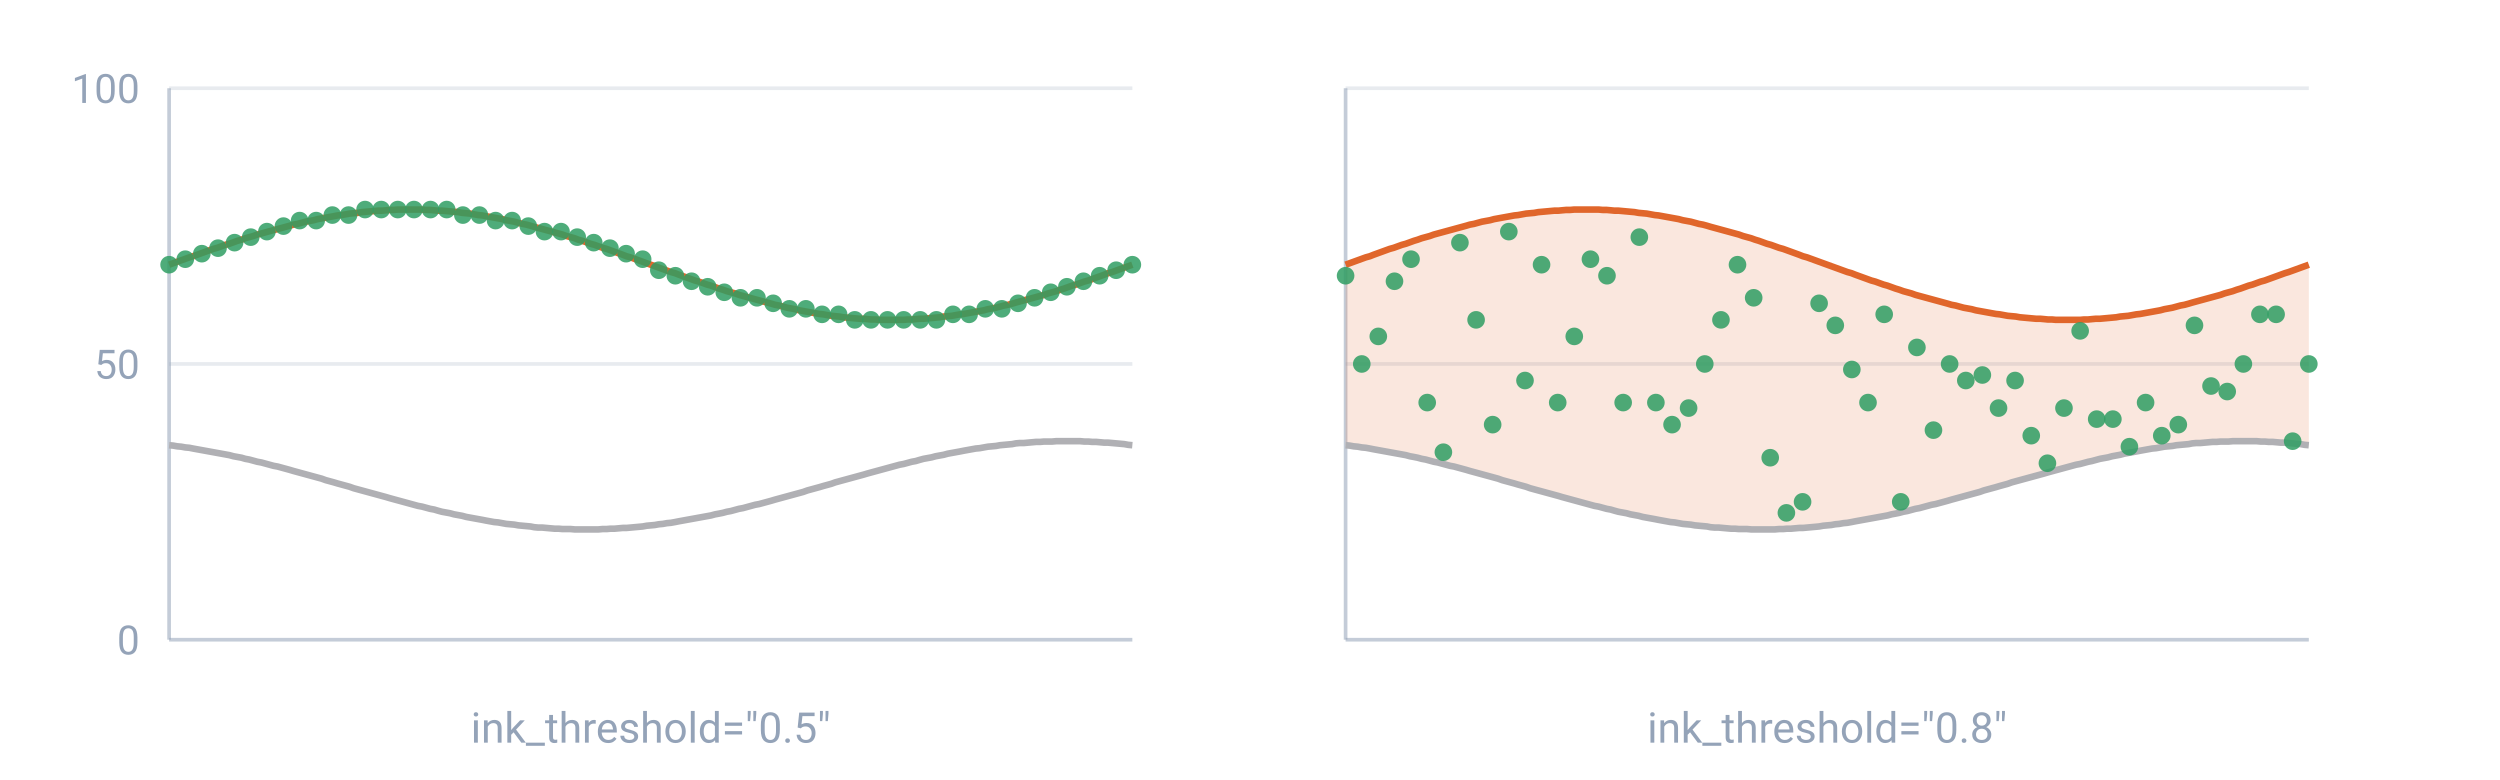
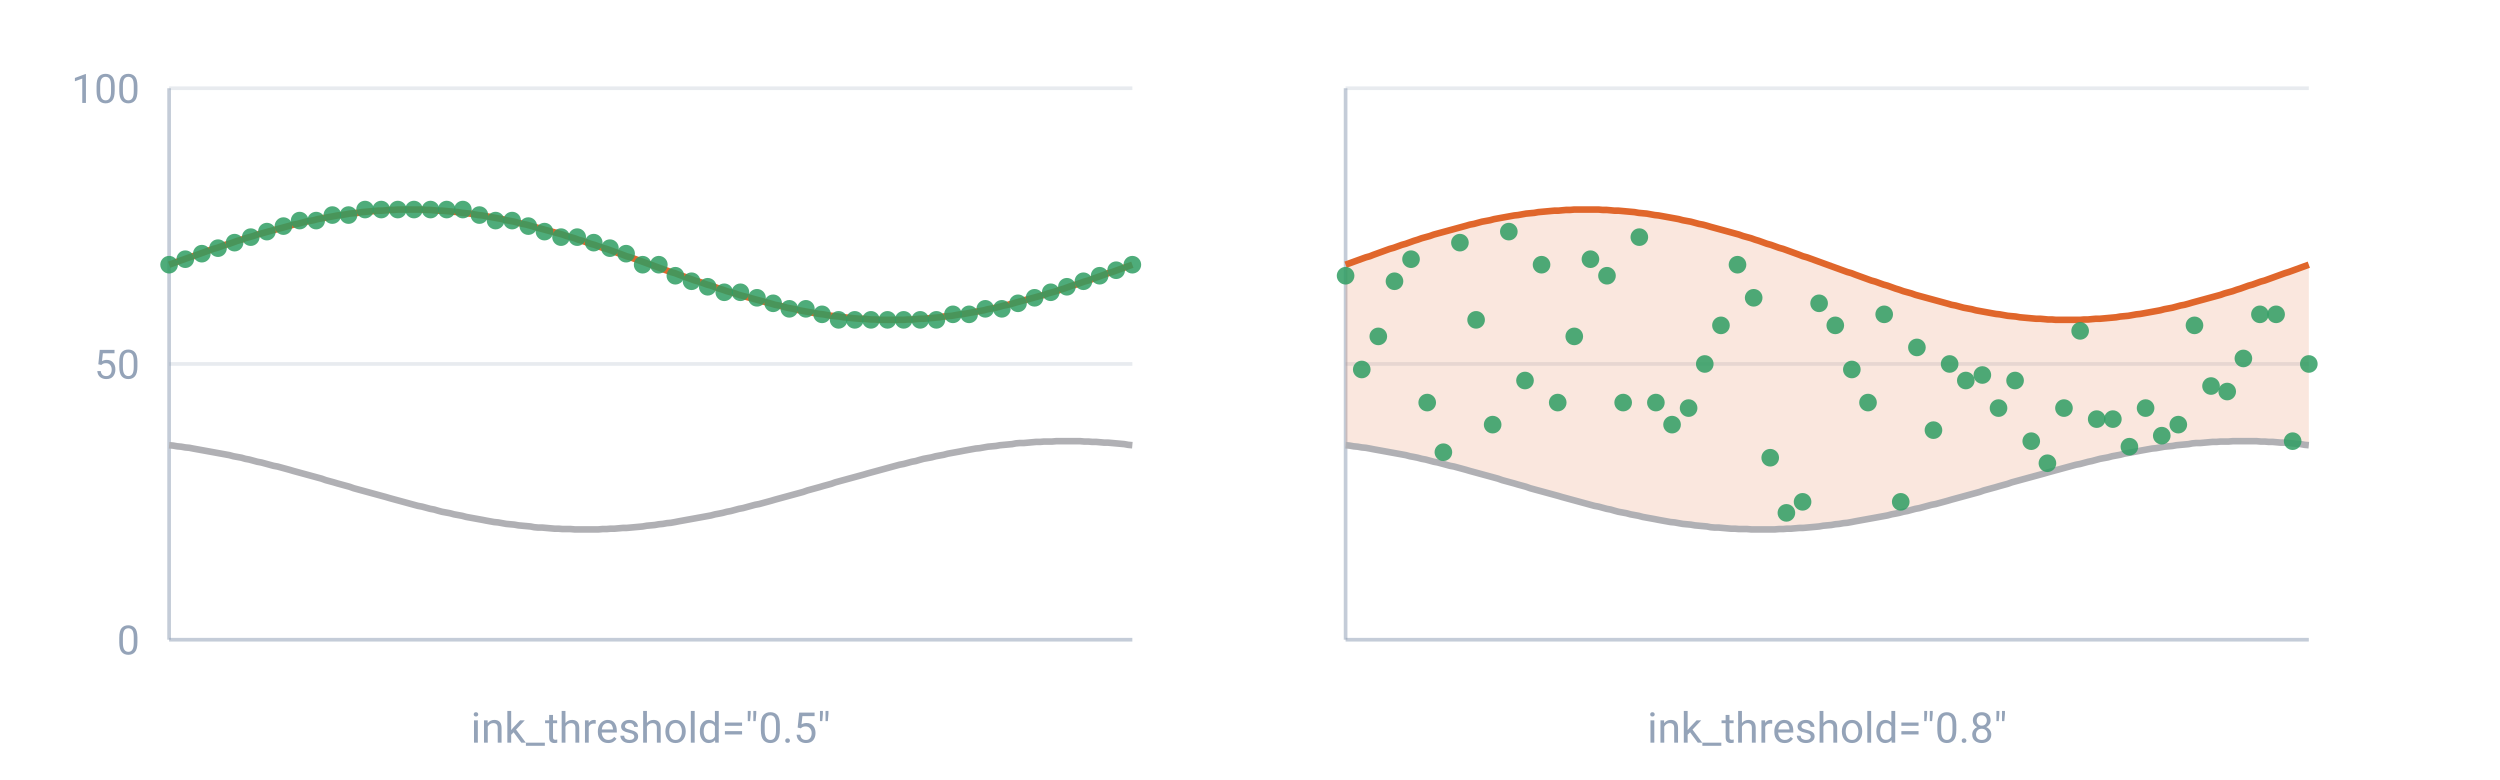
<svg xmlns="http://www.w3.org/2000/svg" viewBox="0 0 680 212" width="680" height="212" font-family="system-ui, -apple-system, Segoe UI, Roboto, sans-serif">
  <line x1="46" y1="174.0" x2="308" y2="174.0" stroke="#94a3b8" stroke-width="1" opacity="0.55" />
  <text x="38.0" y="178.0" text-anchor="end" font-size="11" font-weight="400" fill="#94a3b8">0</text>
  <line x1="46" y1="99.0" x2="308" y2="99.0" stroke="#94a3b8" stroke-width="1" opacity="0.22" />
  <text x="38.0" y="103.0" text-anchor="end" font-size="11" font-weight="400" fill="#94a3b8">50</text>
  <line x1="46" y1="24.0" x2="308" y2="24.0" stroke="#94a3b8" stroke-width="1" opacity="0.22" />
  <text x="38.0" y="28.0" text-anchor="end" font-size="11" font-weight="400" fill="#94a3b8">100</text>
  <line x1="46" y1="24" x2="46" y2="174" stroke="#94a3b8" stroke-width="1" opacity="0.55" />
  <polyline points="46.0,121.1 47.1,121.2 48.2,121.4 49.3,121.5 50.4,121.7 51.5,121.8 52.5,122.0 53.6,122.2 54.7,122.4 55.8,122.6 56.9,122.8 58.0,123.0 59.1,123.2 60.2,123.4 61.3,123.6 62.4,123.8 63.5,124.1 64.6,124.3 65.7,124.5 66.7,124.8 67.8,125.0 68.9,125.3 70.0,125.6 71.1,125.8 72.2,126.1 73.3,126.4 74.4,126.7 75.5,126.9 76.6,127.2 77.7,127.5 78.8,127.8 79.8,128.1 80.9,128.4 82.0,128.7 83.1,129.0 84.2,129.3 85.3,129.6 86.4,129.9 87.5,130.2 88.6,130.6 89.7,130.9 90.8,131.2 91.8,131.5 92.9,131.8 94.0,132.1 95.1,132.4 96.2,132.8 97.3,133.1 98.4,133.4 99.5,133.7 100.6,134.0 101.7,134.3 102.8,134.6 103.9,134.9 105.0,135.2 106.0,135.5 107.1,135.8 108.2,136.1 109.3,136.4 110.4,136.7 111.5,137.0 112.6,137.3 113.7,137.6 114.8,137.8 115.9,138.1 117.0,138.4 118.1,138.6 119.1,138.9 120.2,139.2 121.3,139.4 122.4,139.6 123.5,139.9 124.6,140.1 125.7,140.3 126.8,140.6 127.9,140.8 129.0,141.0 130.1,141.2 131.2,141.4 132.2,141.6 133.3,141.8 134.4,142.0 135.5,142.1 136.6,142.3 137.7,142.5 138.8,142.6 139.9,142.7 141.0,142.9 142.1,143.0 143.2,143.1 144.3,143.2 145.3,143.4 146.4,143.5 147.5,143.5 148.6,143.6 149.7,143.7 150.8,143.8 151.9,143.8 153.0,143.9 154.1,143.9 155.2,143.9 156.3,144.0 157.3,144.0 158.4,144.0 159.5,144.0 160.6,144.0 161.7,144.0 162.8,144.0 163.9,143.9 165.0,143.9 166.1,143.8 167.2,143.8 168.3,143.7 169.4,143.6 170.4,143.6 171.5,143.5 172.6,143.4 173.7,143.3 174.8,143.2 175.9,143.0 177.0,142.9 178.1,142.8 179.2,142.6 180.3,142.5 181.4,142.3 182.5,142.2 183.6,142.0 184.6,141.8 185.7,141.6 186.8,141.4 187.9,141.2 189.0,141.0 190.1,140.8 191.2,140.6 192.3,140.4 193.4,140.2 194.5,139.9 195.6,139.7 196.6,139.5 197.7,139.2 198.8,139.0 199.9,138.7 201.0,138.4 202.1,138.2 203.2,137.9 204.3,137.6 205.4,137.3 206.5,137.1 207.6,136.8 208.7,136.5 209.8,136.2 210.8,135.9 211.9,135.6 213.0,135.3 214.1,135.0 215.2,134.7 216.3,134.4 217.4,134.1 218.5,133.8 219.6,133.4 220.7,133.1 221.8,132.8 222.9,132.5 223.9,132.2 225.0,131.9 226.1,131.6 227.2,131.2 228.3,130.9 229.4,130.6 230.5,130.3 231.6,130.0 232.7,129.7 233.8,129.4 234.9,129.1 235.9,128.8 237.0,128.5 238.1,128.2 239.2,127.9 240.3,127.6 241.4,127.3 242.5,127.0 243.6,126.7 244.7,126.4 245.8,126.2 246.9,125.9 248.0,125.6 249.1,125.4 250.1,125.1 251.2,124.8 252.3,124.6 253.4,124.4 254.5,124.1 255.6,123.9 256.7,123.7 257.8,123.4 258.9,123.2 260.0,123.0 261.1,122.8 262.1,122.6 263.2,122.4 264.3,122.2 265.4,122.0 266.5,121.9 267.6,121.7 268.7,121.5 269.8,121.4 270.9,121.3 272.0,121.1 273.1,121.0 274.2,120.9 275.3,120.8 276.3,120.6 277.4,120.5 278.5,120.5 279.6,120.4 280.7,120.3 281.8,120.2 282.9,120.2 284.0,120.1 285.1,120.1 286.2,120.1 287.3,120.0 288.4,120.0 289.4,120.0 290.5,120.0 291.6,120.0 292.7,120.0 293.8,120.0 294.9,120.1 296.0,120.1 297.1,120.2 298.2,120.2 299.3,120.3 300.4,120.4 301.4,120.4 302.5,120.5 303.6,120.6 304.7,120.7 305.8,120.8 306.9,121.0 308.0,121.1" fill="none" stroke="#b0b0b4" stroke-width="1.8" stroke-linejoin="round" />
  <polyline points="46.0,72.0 47.1,71.6 48.2,71.2 49.3,70.8 50.4,70.4 51.5,70.0 52.5,69.7 53.6,69.3 54.7,68.9 55.8,68.5 56.9,68.1 58.0,67.7 59.1,67.4 60.2,67.0 61.3,66.6 62.4,66.3 63.5,65.9 64.6,65.5 65.7,65.2 66.7,64.8 67.8,64.5 68.9,64.2 70.0,63.8 71.1,63.5 72.2,63.2 73.3,62.9 74.4,62.6 75.5,62.3 76.6,62.0 77.7,61.7 78.8,61.4 79.8,61.1 80.9,60.9 82.0,60.6 83.1,60.3 84.2,60.1 85.3,59.9 86.4,59.6 87.5,59.4 88.6,59.2 89.7,59.0 90.8,58.8 91.8,58.6 92.9,58.5 94.0,58.3 95.1,58.1 96.2,58.0 97.3,57.9 98.4,57.7 99.5,57.6 100.6,57.5 101.7,57.4 102.8,57.3 103.9,57.3 105.0,57.2 106.0,57.1 107.1,57.1 108.2,57.0 109.3,57.0 110.4,57.0 111.5,57.0 112.6,57.0 113.7,57.0 114.8,57.0 115.9,57.1 117.0,57.1 118.1,57.2 119.1,57.3 120.2,57.3 121.3,57.4 122.4,57.5 123.5,57.6 124.6,57.7 125.7,57.9 126.8,58.0 127.9,58.1 129.0,58.3 130.1,58.5 131.2,58.6 132.2,58.8 133.3,59.0 134.4,59.2 135.5,59.4 136.6,59.6 137.7,59.9 138.8,60.1 139.9,60.3 141.0,60.6 142.1,60.9 143.2,61.1 144.3,61.4 145.3,61.7 146.4,62.0 147.5,62.3 148.6,62.6 149.7,62.9 150.8,63.2 151.9,63.5 153.0,63.8 154.1,64.2 155.2,64.5 156.3,64.8 157.3,65.2 158.4,65.5 159.5,65.9 160.6,66.3 161.7,66.6 162.8,67.0 163.9,67.4 165.0,67.7 166.1,68.1 167.2,68.5 168.3,68.9 169.4,69.3 170.4,69.7 171.5,70.0 172.6,70.4 173.7,70.8 174.8,71.2 175.9,71.6 177.0,72.0 178.1,72.4 179.2,72.8 180.3,73.2 181.4,73.6 182.5,74.0 183.6,74.3 184.6,74.7 185.7,75.1 186.8,75.5 187.9,75.9 189.0,76.3 190.1,76.6 191.2,77.0 192.3,77.4 193.4,77.7 194.5,78.1 195.6,78.5 196.6,78.8 197.7,79.2 198.8,79.5 199.9,79.8 201.0,80.2 202.1,80.5 203.2,80.8 204.3,81.1 205.4,81.4 206.5,81.7 207.6,82.0 208.7,82.3 209.8,82.6 210.8,82.9 211.9,83.1 213.0,83.4 214.1,83.7 215.2,83.9 216.3,84.1 217.4,84.4 218.5,84.6 219.6,84.8 220.7,85.0 221.8,85.2 222.9,85.4 223.9,85.5 225.0,85.7 226.1,85.9 227.2,86.0 228.3,86.1 229.4,86.3 230.5,86.4 231.6,86.5 232.7,86.6 233.8,86.7 234.9,86.7 235.9,86.8 237.0,86.9 238.1,86.9 239.2,87.0 240.3,87.0 241.4,87.0 242.5,87.0 243.6,87.0 244.7,87.0 245.8,87.0 246.9,86.9 248.0,86.9 249.1,86.8 250.1,86.7 251.2,86.7 252.3,86.6 253.4,86.5 254.5,86.4 255.6,86.3 256.7,86.1 257.8,86.0 258.9,85.9 260.0,85.7 261.1,85.5 262.1,85.4 263.2,85.2 264.3,85.0 265.4,84.8 266.5,84.6 267.6,84.4 268.7,84.1 269.8,83.9 270.9,83.7 272.0,83.4 273.1,83.1 274.2,82.9 275.3,82.6 276.3,82.3 277.4,82.0 278.5,81.7 279.6,81.4 280.7,81.1 281.8,80.8 282.9,80.5 284.0,80.2 285.1,79.8 286.2,79.5 287.3,79.2 288.4,78.8 289.4,78.5 290.5,78.1 291.6,77.7 292.7,77.4 293.8,77.0 294.9,76.6 296.0,76.3 297.1,75.9 298.2,75.5 299.3,75.1 300.4,74.7 301.4,74.3 302.5,74.0 303.6,73.6 304.7,73.2 305.8,72.8 306.9,72.4 308.0,72.0" fill="none" stroke="#e0662b" stroke-width="1.8" stroke-linejoin="round" />
  <circle cx="46.0" cy="72.0" r="2.4" fill="#2f9e63" opacity="0.85" />
  <circle cx="50.4" cy="70.5" r="2.4" fill="#2f9e63" opacity="0.85" />
  <circle cx="54.9" cy="69.0" r="2.4" fill="#2f9e63" opacity="0.85" />
  <circle cx="59.3" cy="67.5" r="2.4" fill="#2f9e63" opacity="0.85" />
  <circle cx="63.8" cy="66.0" r="2.4" fill="#2f9e63" opacity="0.85" />
  <circle cx="68.2" cy="64.5" r="2.4" fill="#2f9e63" opacity="0.85" />
  <circle cx="72.6" cy="63.0" r="2.4" fill="#2f9e63" opacity="0.85" />
  <circle cx="77.1" cy="61.5" r="2.4" fill="#2f9e63" opacity="0.85" />
  <circle cx="81.5" cy="60.0" r="2.4" fill="#2f9e63" opacity="0.85" />
  <circle cx="86.0" cy="60.0" r="2.4" fill="#2f9e63" opacity="0.85" />
  <circle cx="90.4" cy="58.5" r="2.4" fill="#2f9e63" opacity="0.85" />
  <circle cx="94.8" cy="58.5" r="2.4" fill="#2f9e63" opacity="0.85" />
  <circle cx="99.3" cy="57.0" r="2.4" fill="#2f9e63" opacity="0.85" />
  <circle cx="103.7" cy="57.0" r="2.4" fill="#2f9e63" opacity="0.85" />
  <circle cx="108.2" cy="57.0" r="2.4" fill="#2f9e63" opacity="0.85" />
  <circle cx="112.6" cy="57.0" r="2.4" fill="#2f9e63" opacity="0.85" />
  <circle cx="117.1" cy="57.0" r="2.4" fill="#2f9e63" opacity="0.85" />
  <circle cx="121.5" cy="57.0" r="2.4" fill="#2f9e63" opacity="0.85" />
-   <circle cx="125.9" cy="58.5" r="2.4" fill="#2f9e63" opacity="0.85" />
+   <circle cx="125.9" cy="57.0" r="2.4" fill="#2f9e63" opacity="0.85" />
  <circle cx="130.4" cy="58.5" r="2.4" fill="#2f9e63" opacity="0.85" />
  <circle cx="134.8" cy="60.0" r="2.4" fill="#2f9e63" opacity="0.85" />
  <circle cx="139.3" cy="60.0" r="2.4" fill="#2f9e63" opacity="0.85" />
  <circle cx="143.7" cy="61.5" r="2.4" fill="#2f9e63" opacity="0.85" />
  <circle cx="148.1" cy="63.0" r="2.4" fill="#2f9e63" opacity="0.85" />
-   <circle cx="152.6" cy="63.0" r="2.4" fill="#2f9e63" opacity="0.85" />
+   <circle cx="152.6" cy="64.5" r="2.4" fill="#2f9e63" opacity="0.85" />
  <circle cx="157.0" cy="64.5" r="2.4" fill="#2f9e63" opacity="0.85" />
  <circle cx="161.5" cy="66.0" r="2.4" fill="#2f9e63" opacity="0.85" />
  <circle cx="165.9" cy="67.5" r="2.4" fill="#2f9e63" opacity="0.85" />
  <circle cx="170.3" cy="69.0" r="2.4" fill="#2f9e63" opacity="0.85" />
-   <circle cx="174.8" cy="70.5" r="2.4" fill="#2f9e63" opacity="0.85" />
-   <circle cx="179.2" cy="73.5" r="2.4" fill="#2f9e63" opacity="0.85" />
+   <circle cx="174.8" cy="72.0" r="2.4" fill="#2f9e63" opacity="0.85" />
+   <circle cx="179.2" cy="72.0" r="2.4" fill="#2f9e63" opacity="0.85" />
  <circle cx="183.7" cy="75.0" r="2.4" fill="#2f9e63" opacity="0.85" />
  <circle cx="188.1" cy="76.5" r="2.4" fill="#2f9e63" opacity="0.85" />
  <circle cx="192.5" cy="78.0" r="2.4" fill="#2f9e63" opacity="0.85" />
  <circle cx="197.0" cy="79.5" r="2.4" fill="#2f9e63" opacity="0.85" />
-   <circle cx="201.4" cy="81.0" r="2.4" fill="#2f9e63" opacity="0.85" />
+   <circle cx="201.4" cy="79.5" r="2.4" fill="#2f9e63" opacity="0.85" />
  <circle cx="205.9" cy="81.0" r="2.4" fill="#2f9e63" opacity="0.85" />
  <circle cx="210.3" cy="82.5" r="2.4" fill="#2f9e63" opacity="0.85" />
  <circle cx="214.7" cy="84.0" r="2.4" fill="#2f9e63" opacity="0.85" />
  <circle cx="219.2" cy="84.0" r="2.4" fill="#2f9e63" opacity="0.85" />
  <circle cx="223.6" cy="85.5" r="2.4" fill="#2f9e63" opacity="0.85" />
-   <circle cx="228.1" cy="85.5" r="2.4" fill="#2f9e63" opacity="0.85" />
+   <circle cx="228.1" cy="87.0" r="2.4" fill="#2f9e63" opacity="0.85" />
  <circle cx="232.5" cy="87.0" r="2.4" fill="#2f9e63" opacity="0.85" />
  <circle cx="236.9" cy="87.0" r="2.4" fill="#2f9e63" opacity="0.85" />
  <circle cx="241.4" cy="87.0" r="2.4" fill="#2f9e63" opacity="0.85" />
  <circle cx="245.8" cy="87.0" r="2.4" fill="#2f9e63" opacity="0.85" />
  <circle cx="250.3" cy="87.0" r="2.4" fill="#2f9e63" opacity="0.85" />
  <circle cx="254.7" cy="87.0" r="2.4" fill="#2f9e63" opacity="0.85" />
  <circle cx="259.2" cy="85.5" r="2.4" fill="#2f9e63" opacity="0.85" />
  <circle cx="263.6" cy="85.5" r="2.4" fill="#2f9e63" opacity="0.85" />
  <circle cx="268.0" cy="84.0" r="2.4" fill="#2f9e63" opacity="0.85" />
  <circle cx="272.5" cy="84.0" r="2.4" fill="#2f9e63" opacity="0.85" />
  <circle cx="276.9" cy="82.5" r="2.4" fill="#2f9e63" opacity="0.85" />
  <circle cx="281.4" cy="81.0" r="2.4" fill="#2f9e63" opacity="0.85" />
  <circle cx="285.8" cy="79.5" r="2.4" fill="#2f9e63" opacity="0.85" />
  <circle cx="290.2" cy="78.0" r="2.4" fill="#2f9e63" opacity="0.85" />
  <circle cx="294.7" cy="76.5" r="2.4" fill="#2f9e63" opacity="0.85" />
  <circle cx="299.1" cy="75.0" r="2.4" fill="#2f9e63" opacity="0.85" />
  <circle cx="303.6" cy="73.5" r="2.4" fill="#2f9e63" opacity="0.85" />
  <circle cx="308.0" cy="72.0" r="2.4" fill="#2f9e63" opacity="0.85" />
  <text x="177.0" y="202.0" text-anchor="middle" font-size="11.5" font-weight="400" fill="#94a3b8">ink_threshold="0.5"</text>
  <line x1="366" y1="174.0" x2="628" y2="174.0" stroke="#94a3b8" stroke-width="1" opacity="0.55" />
  <line x1="366" y1="99.0" x2="628" y2="99.0" stroke="#94a3b8" stroke-width="1" opacity="0.22" />
  <line x1="366" y1="24.0" x2="628" y2="24.0" stroke="#94a3b8" stroke-width="1" opacity="0.22" />
  <line x1="366" y1="24" x2="366" y2="174" stroke="#94a3b8" stroke-width="1" opacity="0.55" />
  <polygon points="366.0,72.0 367.1,71.6 368.2,71.2 369.3,70.8 370.4,70.4 371.5,70.0 372.6,69.7 373.6,69.3 374.7,68.9 375.8,68.5 376.9,68.1 378.0,67.7 379.1,67.4 380.2,67.0 381.3,66.6 382.4,66.3 383.5,65.9 384.6,65.5 385.6,65.2 386.7,64.8 387.8,64.5 388.9,64.2 390.0,63.8 391.1,63.5 392.2,63.2 393.3,62.9 394.4,62.6 395.5,62.3 396.6,62.0 397.7,61.7 398.8,61.4 399.8,61.1 400.9,60.9 402.0,60.6 403.1,60.3 404.2,60.1 405.3,59.9 406.4,59.6 407.5,59.4 408.6,59.2 409.7,59.0 410.8,58.8 411.9,58.6 412.9,58.5 414.0,58.3 415.1,58.1 416.2,58.0 417.3,57.9 418.4,57.7 419.5,57.6 420.6,57.5 421.7,57.4 422.8,57.3 423.9,57.3 424.9,57.2 426.0,57.1 427.1,57.1 428.2,57.0 429.3,57.0 430.4,57.0 431.5,57.0 432.6,57.0 433.7,57.0 434.8,57.0 435.9,57.1 437.0,57.1 438.1,57.2 439.1,57.3 440.2,57.3 441.3,57.4 442.4,57.5 443.5,57.6 444.6,57.7 445.7,57.9 446.8,58.0 447.9,58.1 449.0,58.3 450.1,58.5 451.1,58.6 452.2,58.8 453.3,59.0 454.4,59.2 455.5,59.4 456.6,59.6 457.7,59.9 458.8,60.1 459.9,60.3 461.0,60.6 462.1,60.9 463.2,61.1 464.3,61.4 465.3,61.7 466.4,62.0 467.5,62.3 468.6,62.6 469.7,62.9 470.8,63.2 471.9,63.5 473.0,63.8 474.1,64.2 475.2,64.5 476.3,64.8 477.4,65.2 478.4,65.5 479.5,65.9 480.6,66.3 481.7,66.6 482.8,67.0 483.9,67.4 485.0,67.7 486.1,68.1 487.2,68.5 488.3,68.9 489.4,69.3 490.4,69.7 491.5,70.0 492.6,70.4 493.7,70.8 494.8,71.2 495.9,71.6 497.0,72.0 498.1,72.4 499.2,72.8 500.3,73.2 501.4,73.6 502.5,74.0 503.6,74.3 504.6,74.7 505.7,75.1 506.8,75.5 507.9,75.9 509.0,76.3 510.1,76.6 511.2,77.0 512.3,77.4 513.4,77.7 514.5,78.1 515.6,78.5 516.6,78.8 517.7,79.2 518.8,79.5 519.9,79.8 521.0,80.2 522.1,80.5 523.2,80.8 524.3,81.1 525.4,81.4 526.5,81.7 527.6,82.0 528.7,82.3 529.8,82.6 530.8,82.9 531.9,83.1 533.0,83.4 534.1,83.7 535.2,83.9 536.3,84.1 537.4,84.4 538.5,84.6 539.6,84.8 540.7,85.0 541.8,85.2 542.9,85.4 543.9,85.5 545.0,85.7 546.1,85.9 547.2,86.0 548.3,86.1 549.4,86.3 550.5,86.4 551.6,86.5 552.7,86.6 553.8,86.7 554.9,86.7 556.0,86.8 557.0,86.9 558.1,86.9 559.2,87.0 560.3,87.0 561.4,87.0 562.5,87.0 563.6,87.0 564.7,87.0 565.8,87.0 566.9,86.9 568.0,86.9 569.0,86.8 570.1,86.7 571.2,86.7 572.3,86.6 573.4,86.5 574.5,86.4 575.6,86.3 576.7,86.1 577.8,86.0 578.9,85.9 580.0,85.7 581.1,85.5 582.1,85.4 583.2,85.2 584.3,85.0 585.4,84.8 586.5,84.6 587.6,84.4 588.7,84.1 589.8,83.9 590.9,83.7 592.0,83.4 593.1,83.1 594.2,82.9 595.3,82.6 596.3,82.3 597.4,82.0 598.5,81.7 599.6,81.4 600.7,81.1 601.8,80.8 602.9,80.5 604.0,80.2 605.1,79.8 606.2,79.5 607.3,79.2 608.4,78.8 609.4,78.5 610.5,78.1 611.6,77.7 612.7,77.4 613.8,77.0 614.9,76.6 616.0,76.3 617.1,75.9 618.2,75.5 619.3,75.1 620.4,74.7 621.5,74.3 622.5,74.0 623.6,73.6 624.7,73.2 625.8,72.8 626.9,72.4 628.0,72.0 628.0,121.1 626.9,121.0 625.8,120.8 624.7,120.7 623.6,120.6 622.5,120.5 621.5,120.4 620.4,120.4 619.3,120.3 618.2,120.2 617.1,120.2 616.0,120.1 614.9,120.1 613.8,120.0 612.7,120.0 611.6,120.0 610.5,120.0 609.4,120.0 608.4,120.0 607.3,120.0 606.2,120.1 605.1,120.1 604.0,120.1 602.9,120.2 601.8,120.2 600.7,120.3 599.6,120.4 598.5,120.5 597.4,120.5 596.3,120.6 595.3,120.8 594.2,120.9 593.1,121.0 592.0,121.1 590.9,121.3 589.8,121.4 588.7,121.5 587.6,121.7 586.5,121.9 585.4,122.0 584.3,122.2 583.2,122.4 582.1,122.6 581.1,122.8 580.0,123.0 578.9,123.2 577.8,123.4 576.7,123.7 575.6,123.9 574.5,124.1 573.4,124.4 572.3,124.6 571.2,124.8 570.1,125.1 569.0,125.4 568.0,125.6 566.9,125.9 565.8,126.2 564.7,126.4 563.6,126.7 562.5,127.0 561.4,127.3 560.3,127.6 559.2,127.9 558.1,128.2 557.0,128.5 556.0,128.8 554.9,129.1 553.8,129.4 552.7,129.7 551.6,130.0 550.5,130.3 549.4,130.6 548.3,130.9 547.2,131.2 546.1,131.6 545.0,131.9 543.9,132.2 542.9,132.5 541.8,132.8 540.7,133.1 539.6,133.4 538.5,133.8 537.4,134.1 536.3,134.4 535.2,134.7 534.1,135.0 533.0,135.3 531.9,135.6 530.8,135.9 529.8,136.2 528.7,136.5 527.6,136.8 526.5,137.1 525.4,137.3 524.3,137.6 523.2,137.9 522.1,138.2 521.0,138.4 519.9,138.7 518.8,139.0 517.7,139.2 516.6,139.5 515.6,139.7 514.5,139.9 513.4,140.2 512.3,140.4 511.2,140.6 510.1,140.8 509.0,141.0 507.9,141.2 506.8,141.4 505.7,141.6 504.6,141.8 503.6,142.0 502.5,142.2 501.4,142.3 500.3,142.5 499.2,142.6 498.1,142.8 497.0,142.9 495.9,143.0 494.8,143.2 493.7,143.3 492.6,143.4 491.5,143.5 490.4,143.6 489.4,143.6 488.3,143.7 487.2,143.8 486.1,143.8 485.0,143.9 483.9,143.9 482.8,144.0 481.7,144.0 480.6,144.0 479.5,144.0 478.4,144.0 477.4,144.0 476.3,144.0 475.2,143.9 474.1,143.9 473.0,143.9 471.9,143.8 470.8,143.8 469.7,143.7 468.6,143.6 467.5,143.5 466.4,143.5 465.3,143.4 464.3,143.2 463.2,143.1 462.1,143.0 461.0,142.9 459.9,142.7 458.8,142.6 457.7,142.5 456.6,142.3 455.5,142.1 454.4,142.0 453.3,141.8 452.2,141.6 451.1,141.4 450.1,141.2 449.0,141.0 447.9,140.8 446.8,140.6 445.7,140.3 444.6,140.1 443.5,139.9 442.4,139.6 441.3,139.4 440.2,139.2 439.1,138.9 438.1,138.6 437.0,138.4 435.9,138.1 434.8,137.8 433.7,137.6 432.6,137.3 431.5,137.0 430.4,136.7 429.3,136.4 428.2,136.1 427.1,135.8 426.0,135.5 424.9,135.2 423.9,134.9 422.8,134.6 421.7,134.3 420.6,134.0 419.5,133.7 418.4,133.4 417.3,133.1 416.2,132.8 415.1,132.4 414.0,132.1 412.9,131.8 411.9,131.5 410.8,131.2 409.7,130.9 408.6,130.6 407.5,130.2 406.4,129.9 405.3,129.6 404.2,129.3 403.1,129.0 402.0,128.7 400.9,128.4 399.8,128.1 398.8,127.8 397.7,127.5 396.6,127.2 395.5,126.9 394.4,126.7 393.3,126.4 392.2,126.1 391.1,125.8 390.0,125.6 388.9,125.3 387.8,125.0 386.7,124.8 385.6,124.5 384.6,124.3 383.5,124.1 382.4,123.8 381.3,123.6 380.2,123.4 379.1,123.2 378.0,123.0 376.9,122.8 375.8,122.6 374.7,122.4 373.6,122.2 372.6,122.0 371.5,121.8 370.4,121.7 369.3,121.5 368.2,121.4 367.1,121.2 366.0,121.1" fill="#e0662b" opacity="0.16" />
  <polyline points="366.0,121.1 367.1,121.2 368.2,121.4 369.3,121.5 370.4,121.7 371.5,121.8 372.6,122.0 373.6,122.2 374.7,122.4 375.8,122.6 376.9,122.8 378.0,123.0 379.1,123.2 380.2,123.4 381.3,123.6 382.4,123.8 383.5,124.1 384.6,124.3 385.6,124.5 386.7,124.8 387.8,125.0 388.9,125.3 390.0,125.6 391.1,125.8 392.2,126.1 393.3,126.4 394.4,126.7 395.5,126.9 396.6,127.2 397.7,127.5 398.8,127.8 399.8,128.1 400.9,128.4 402.0,128.7 403.1,129.0 404.2,129.3 405.3,129.6 406.4,129.9 407.5,130.2 408.6,130.6 409.7,130.9 410.8,131.2 411.9,131.5 412.9,131.8 414.0,132.1 415.1,132.4 416.2,132.8 417.3,133.1 418.4,133.4 419.5,133.7 420.6,134.0 421.7,134.3 422.8,134.6 423.9,134.9 424.9,135.2 426.0,135.5 427.1,135.8 428.2,136.1 429.3,136.4 430.4,136.7 431.5,137.0 432.6,137.3 433.7,137.6 434.8,137.8 435.9,138.1 437.0,138.4 438.1,138.6 439.1,138.9 440.2,139.2 441.3,139.4 442.4,139.6 443.5,139.9 444.6,140.1 445.7,140.3 446.8,140.6 447.9,140.8 449.0,141.0 450.1,141.2 451.1,141.4 452.2,141.6 453.3,141.8 454.4,142.0 455.5,142.1 456.6,142.3 457.7,142.5 458.8,142.6 459.9,142.7 461.0,142.9 462.1,143.0 463.2,143.1 464.3,143.2 465.3,143.4 466.4,143.5 467.5,143.5 468.6,143.6 469.7,143.7 470.8,143.8 471.9,143.8 473.0,143.9 474.1,143.9 475.2,143.9 476.3,144.0 477.4,144.0 478.4,144.0 479.5,144.0 480.6,144.0 481.7,144.0 482.8,144.0 483.9,143.9 485.0,143.9 486.1,143.8 487.2,143.8 488.3,143.7 489.4,143.6 490.4,143.6 491.5,143.5 492.6,143.4 493.7,143.3 494.8,143.2 495.9,143.0 497.0,142.9 498.1,142.8 499.2,142.6 500.3,142.5 501.4,142.3 502.5,142.2 503.6,142.0 504.6,141.8 505.7,141.6 506.8,141.4 507.9,141.2 509.0,141.0 510.1,140.8 511.2,140.6 512.3,140.4 513.4,140.2 514.5,139.9 515.6,139.7 516.6,139.5 517.7,139.2 518.8,139.0 519.9,138.7 521.0,138.4 522.1,138.2 523.2,137.9 524.3,137.6 525.4,137.3 526.5,137.1 527.6,136.8 528.7,136.5 529.8,136.2 530.8,135.9 531.9,135.6 533.0,135.3 534.1,135.0 535.2,134.7 536.3,134.4 537.4,134.1 538.5,133.8 539.6,133.4 540.7,133.1 541.8,132.8 542.9,132.5 543.9,132.2 545.0,131.9 546.1,131.6 547.2,131.2 548.3,130.9 549.4,130.6 550.5,130.3 551.6,130.0 552.7,129.7 553.8,129.4 554.9,129.1 556.0,128.8 557.0,128.5 558.1,128.2 559.2,127.9 560.3,127.6 561.4,127.3 562.5,127.0 563.6,126.7 564.7,126.4 565.8,126.2 566.9,125.9 568.0,125.6 569.0,125.4 570.1,125.1 571.2,124.8 572.3,124.6 573.4,124.4 574.5,124.1 575.6,123.9 576.7,123.7 577.8,123.4 578.9,123.2 580.0,123.0 581.1,122.8 582.1,122.6 583.2,122.4 584.3,122.2 585.4,122.0 586.5,121.9 587.6,121.7 588.7,121.5 589.8,121.4 590.9,121.3 592.0,121.1 593.1,121.0 594.2,120.9 595.3,120.8 596.3,120.6 597.4,120.5 598.5,120.5 599.6,120.4 600.7,120.3 601.8,120.2 602.9,120.2 604.0,120.1 605.1,120.1 606.2,120.1 607.3,120.0 608.4,120.0 609.4,120.0 610.5,120.0 611.6,120.0 612.7,120.0 613.8,120.0 614.9,120.1 616.0,120.1 617.1,120.2 618.2,120.2 619.3,120.3 620.4,120.4 621.5,120.4 622.5,120.5 623.6,120.6 624.7,120.7 625.8,120.8 626.9,121.0 628.0,121.1" fill="none" stroke="#b0b0b4" stroke-width="1.8" stroke-linejoin="round" />
  <polyline points="366.0,72.0 367.1,71.6 368.2,71.2 369.3,70.8 370.4,70.4 371.5,70.0 372.6,69.7 373.6,69.3 374.7,68.9 375.8,68.5 376.9,68.1 378.0,67.7 379.1,67.4 380.2,67.0 381.3,66.6 382.4,66.3 383.5,65.9 384.6,65.5 385.6,65.2 386.7,64.8 387.8,64.5 388.9,64.2 390.0,63.8 391.1,63.5 392.2,63.2 393.3,62.9 394.4,62.6 395.5,62.3 396.6,62.0 397.7,61.7 398.8,61.4 399.8,61.1 400.9,60.9 402.0,60.6 403.1,60.3 404.2,60.1 405.3,59.9 406.4,59.6 407.5,59.4 408.6,59.2 409.7,59.0 410.8,58.8 411.9,58.6 412.9,58.5 414.0,58.3 415.1,58.1 416.2,58.0 417.3,57.9 418.4,57.7 419.5,57.6 420.6,57.5 421.7,57.4 422.8,57.3 423.9,57.3 424.9,57.2 426.0,57.1 427.1,57.1 428.2,57.0 429.3,57.0 430.4,57.0 431.5,57.0 432.6,57.0 433.7,57.0 434.8,57.0 435.9,57.1 437.0,57.1 438.1,57.2 439.1,57.3 440.2,57.3 441.3,57.4 442.4,57.5 443.5,57.6 444.6,57.7 445.7,57.9 446.8,58.0 447.9,58.1 449.0,58.3 450.1,58.5 451.1,58.6 452.2,58.8 453.3,59.0 454.4,59.2 455.5,59.4 456.6,59.6 457.7,59.9 458.8,60.1 459.9,60.3 461.0,60.6 462.1,60.9 463.2,61.1 464.3,61.4 465.3,61.7 466.4,62.0 467.5,62.3 468.6,62.6 469.7,62.9 470.8,63.2 471.9,63.5 473.0,63.8 474.1,64.2 475.2,64.5 476.3,64.8 477.4,65.2 478.4,65.5 479.5,65.9 480.6,66.3 481.7,66.6 482.8,67.0 483.9,67.4 485.0,67.7 486.1,68.1 487.2,68.5 488.3,68.9 489.4,69.3 490.4,69.7 491.5,70.0 492.6,70.4 493.7,70.8 494.8,71.2 495.9,71.6 497.0,72.0 498.1,72.4 499.2,72.8 500.3,73.2 501.4,73.6 502.5,74.0 503.6,74.3 504.6,74.7 505.7,75.1 506.8,75.5 507.9,75.9 509.0,76.3 510.1,76.6 511.2,77.0 512.3,77.4 513.4,77.7 514.5,78.1 515.6,78.5 516.6,78.8 517.7,79.2 518.8,79.5 519.9,79.8 521.0,80.2 522.1,80.5 523.2,80.8 524.3,81.1 525.4,81.4 526.5,81.7 527.6,82.0 528.7,82.3 529.8,82.6 530.8,82.9 531.9,83.1 533.0,83.4 534.1,83.7 535.2,83.9 536.3,84.1 537.4,84.4 538.5,84.6 539.6,84.8 540.7,85.0 541.8,85.2 542.9,85.4 543.9,85.5 545.0,85.7 546.1,85.9 547.2,86.0 548.3,86.1 549.4,86.3 550.5,86.4 551.6,86.5 552.7,86.6 553.8,86.7 554.9,86.7 556.0,86.8 557.0,86.9 558.1,86.9 559.2,87.0 560.3,87.0 561.4,87.0 562.5,87.0 563.6,87.0 564.7,87.0 565.8,87.0 566.9,86.9 568.0,86.9 569.0,86.8 570.1,86.7 571.2,86.7 572.3,86.6 573.4,86.5 574.5,86.4 575.6,86.3 576.7,86.1 577.8,86.0 578.9,85.9 580.0,85.7 581.1,85.5 582.1,85.4 583.2,85.2 584.3,85.0 585.4,84.8 586.5,84.6 587.6,84.4 588.7,84.1 589.8,83.9 590.9,83.7 592.0,83.4 593.1,83.1 594.2,82.9 595.3,82.6 596.3,82.3 597.4,82.0 598.5,81.7 599.6,81.4 600.7,81.1 601.8,80.8 602.9,80.5 604.0,80.2 605.1,79.8 606.2,79.5 607.3,79.2 608.4,78.8 609.4,78.5 610.5,78.1 611.6,77.7 612.7,77.4 613.8,77.0 614.9,76.6 616.0,76.3 617.1,75.9 618.2,75.5 619.3,75.1 620.4,74.7 621.5,74.3 622.5,74.0 623.6,73.6 624.7,73.2 625.8,72.8 626.9,72.4 628.0,72.0" fill="none" stroke="#e0662b" stroke-width="1.8" stroke-linejoin="round" />
  <circle cx="366.0" cy="75.0" r="2.4" fill="#2f9e63" opacity="0.85" />
-   <circle cx="370.4" cy="99.0" r="2.4" fill="#2f9e63" opacity="0.85" />
+   <circle cx="370.4" cy="100.5" r="2.4" fill="#2f9e63" opacity="0.85" />
  <circle cx="374.9" cy="91.5" r="2.4" fill="#2f9e63" opacity="0.85" />
  <circle cx="379.3" cy="76.5" r="2.4" fill="#2f9e63" opacity="0.85" />
  <circle cx="383.8" cy="70.5" r="2.4" fill="#2f9e63" opacity="0.85" />
  <circle cx="388.2" cy="109.5" r="2.4" fill="#2f9e63" opacity="0.85" />
  <circle cx="392.6" cy="123.0" r="2.4" fill="#2f9e63" opacity="0.85" />
  <circle cx="397.1" cy="66.0" r="2.4" fill="#2f9e63" opacity="0.85" />
  <circle cx="401.5" cy="87.0" r="2.4" fill="#2f9e63" opacity="0.85" />
  <circle cx="406.0" cy="115.5" r="2.4" fill="#2f9e63" opacity="0.85" />
  <circle cx="410.4" cy="63.0" r="2.4" fill="#2f9e63" opacity="0.85" />
  <circle cx="414.8" cy="103.5" r="2.4" fill="#2f9e63" opacity="0.85" />
  <circle cx="419.3" cy="72.0" r="2.4" fill="#2f9e63" opacity="0.85" />
  <circle cx="423.7" cy="109.5" r="2.4" fill="#2f9e63" opacity="0.85" />
  <circle cx="428.2" cy="91.5" r="2.4" fill="#2f9e63" opacity="0.85" />
  <circle cx="432.6" cy="70.5" r="2.4" fill="#2f9e63" opacity="0.85" />
  <circle cx="437.1" cy="75.0" r="2.4" fill="#2f9e63" opacity="0.85" />
  <circle cx="441.5" cy="109.5" r="2.4" fill="#2f9e63" opacity="0.85" />
  <circle cx="445.9" cy="64.5" r="2.4" fill="#2f9e63" opacity="0.85" />
  <circle cx="450.4" cy="109.5" r="2.4" fill="#2f9e63" opacity="0.85" />
  <circle cx="454.8" cy="115.5" r="2.4" fill="#2f9e63" opacity="0.85" />
  <circle cx="459.3" cy="111.0" r="2.4" fill="#2f9e63" opacity="0.85" />
  <circle cx="463.7" cy="99.0" r="2.4" fill="#2f9e63" opacity="0.85" />
-   <circle cx="468.1" cy="87.0" r="2.4" fill="#2f9e63" opacity="0.85" />
+   <circle cx="468.1" cy="88.5" r="2.4" fill="#2f9e63" opacity="0.85" />
  <circle cx="472.6" cy="72.0" r="2.4" fill="#2f9e63" opacity="0.85" />
  <circle cx="477.0" cy="81.0" r="2.4" fill="#2f9e63" opacity="0.85" />
  <circle cx="481.5" cy="124.5" r="2.4" fill="#2f9e63" opacity="0.85" />
  <circle cx="485.9" cy="139.5" r="2.4" fill="#2f9e63" opacity="0.85" />
  <circle cx="490.3" cy="136.5" r="2.4" fill="#2f9e63" opacity="0.85" />
  <circle cx="494.8" cy="82.5" r="2.4" fill="#2f9e63" opacity="0.85" />
  <circle cx="499.2" cy="88.5" r="2.4" fill="#2f9e63" opacity="0.85" />
  <circle cx="503.7" cy="100.5" r="2.4" fill="#2f9e63" opacity="0.85" />
  <circle cx="508.1" cy="109.5" r="2.4" fill="#2f9e63" opacity="0.85" />
  <circle cx="512.5" cy="85.5" r="2.4" fill="#2f9e63" opacity="0.85" />
  <circle cx="517.0" cy="136.5" r="2.4" fill="#2f9e63" opacity="0.85" />
  <circle cx="521.4" cy="94.5" r="2.4" fill="#2f9e63" opacity="0.85" />
  <circle cx="525.9" cy="117.0" r="2.4" fill="#2f9e63" opacity="0.85" />
  <circle cx="530.3" cy="99.0" r="2.4" fill="#2f9e63" opacity="0.85" />
  <circle cx="534.7" cy="103.5" r="2.4" fill="#2f9e63" opacity="0.85" />
  <circle cx="539.2" cy="102.0" r="2.4" fill="#2f9e63" opacity="0.85" />
  <circle cx="543.6" cy="111.0" r="2.4" fill="#2f9e63" opacity="0.85" />
  <circle cx="548.1" cy="103.5" r="2.4" fill="#2f9e63" opacity="0.85" />
-   <circle cx="552.5" cy="118.5" r="2.4" fill="#2f9e63" opacity="0.85" />
+   <circle cx="552.5" cy="120.0" r="2.4" fill="#2f9e63" opacity="0.85" />
  <circle cx="556.9" cy="126.0" r="2.4" fill="#2f9e63" opacity="0.85" />
  <circle cx="561.4" cy="111.0" r="2.4" fill="#2f9e63" opacity="0.85" />
  <circle cx="565.8" cy="90.0" r="2.4" fill="#2f9e63" opacity="0.85" />
  <circle cx="570.3" cy="114.0" r="2.4" fill="#2f9e63" opacity="0.85" />
  <circle cx="574.7" cy="114.0" r="2.4" fill="#2f9e63" opacity="0.85" />
  <circle cx="579.2" cy="121.5" r="2.4" fill="#2f9e63" opacity="0.85" />
-   <circle cx="583.6" cy="109.5" r="2.4" fill="#2f9e63" opacity="0.85" />
+   <circle cx="583.6" cy="111.0" r="2.4" fill="#2f9e63" opacity="0.85" />
  <circle cx="588.0" cy="118.5" r="2.4" fill="#2f9e63" opacity="0.85" />
  <circle cx="592.5" cy="115.5" r="2.4" fill="#2f9e63" opacity="0.85" />
  <circle cx="596.9" cy="88.5" r="2.4" fill="#2f9e63" opacity="0.85" />
  <circle cx="601.4" cy="105.0" r="2.4" fill="#2f9e63" opacity="0.85" />
  <circle cx="605.8" cy="106.5" r="2.4" fill="#2f9e63" opacity="0.85" />
-   <circle cx="610.2" cy="99.0" r="2.4" fill="#2f9e63" opacity="0.85" />
+   <circle cx="610.2" cy="97.5" r="2.4" fill="#2f9e63" opacity="0.85" />
  <circle cx="614.7" cy="85.5" r="2.4" fill="#2f9e63" opacity="0.85" />
  <circle cx="619.1" cy="85.5" r="2.4" fill="#2f9e63" opacity="0.85" />
  <circle cx="623.6" cy="120.0" r="2.4" fill="#2f9e63" opacity="0.85" />
  <circle cx="628.0" cy="99.0" r="2.4" fill="#2f9e63" opacity="0.85" />
  <text x="497.0" y="202.0" text-anchor="middle" font-size="11.5" font-weight="400" fill="#94a3b8">ink_threshold="0.8"</text>
</svg>
